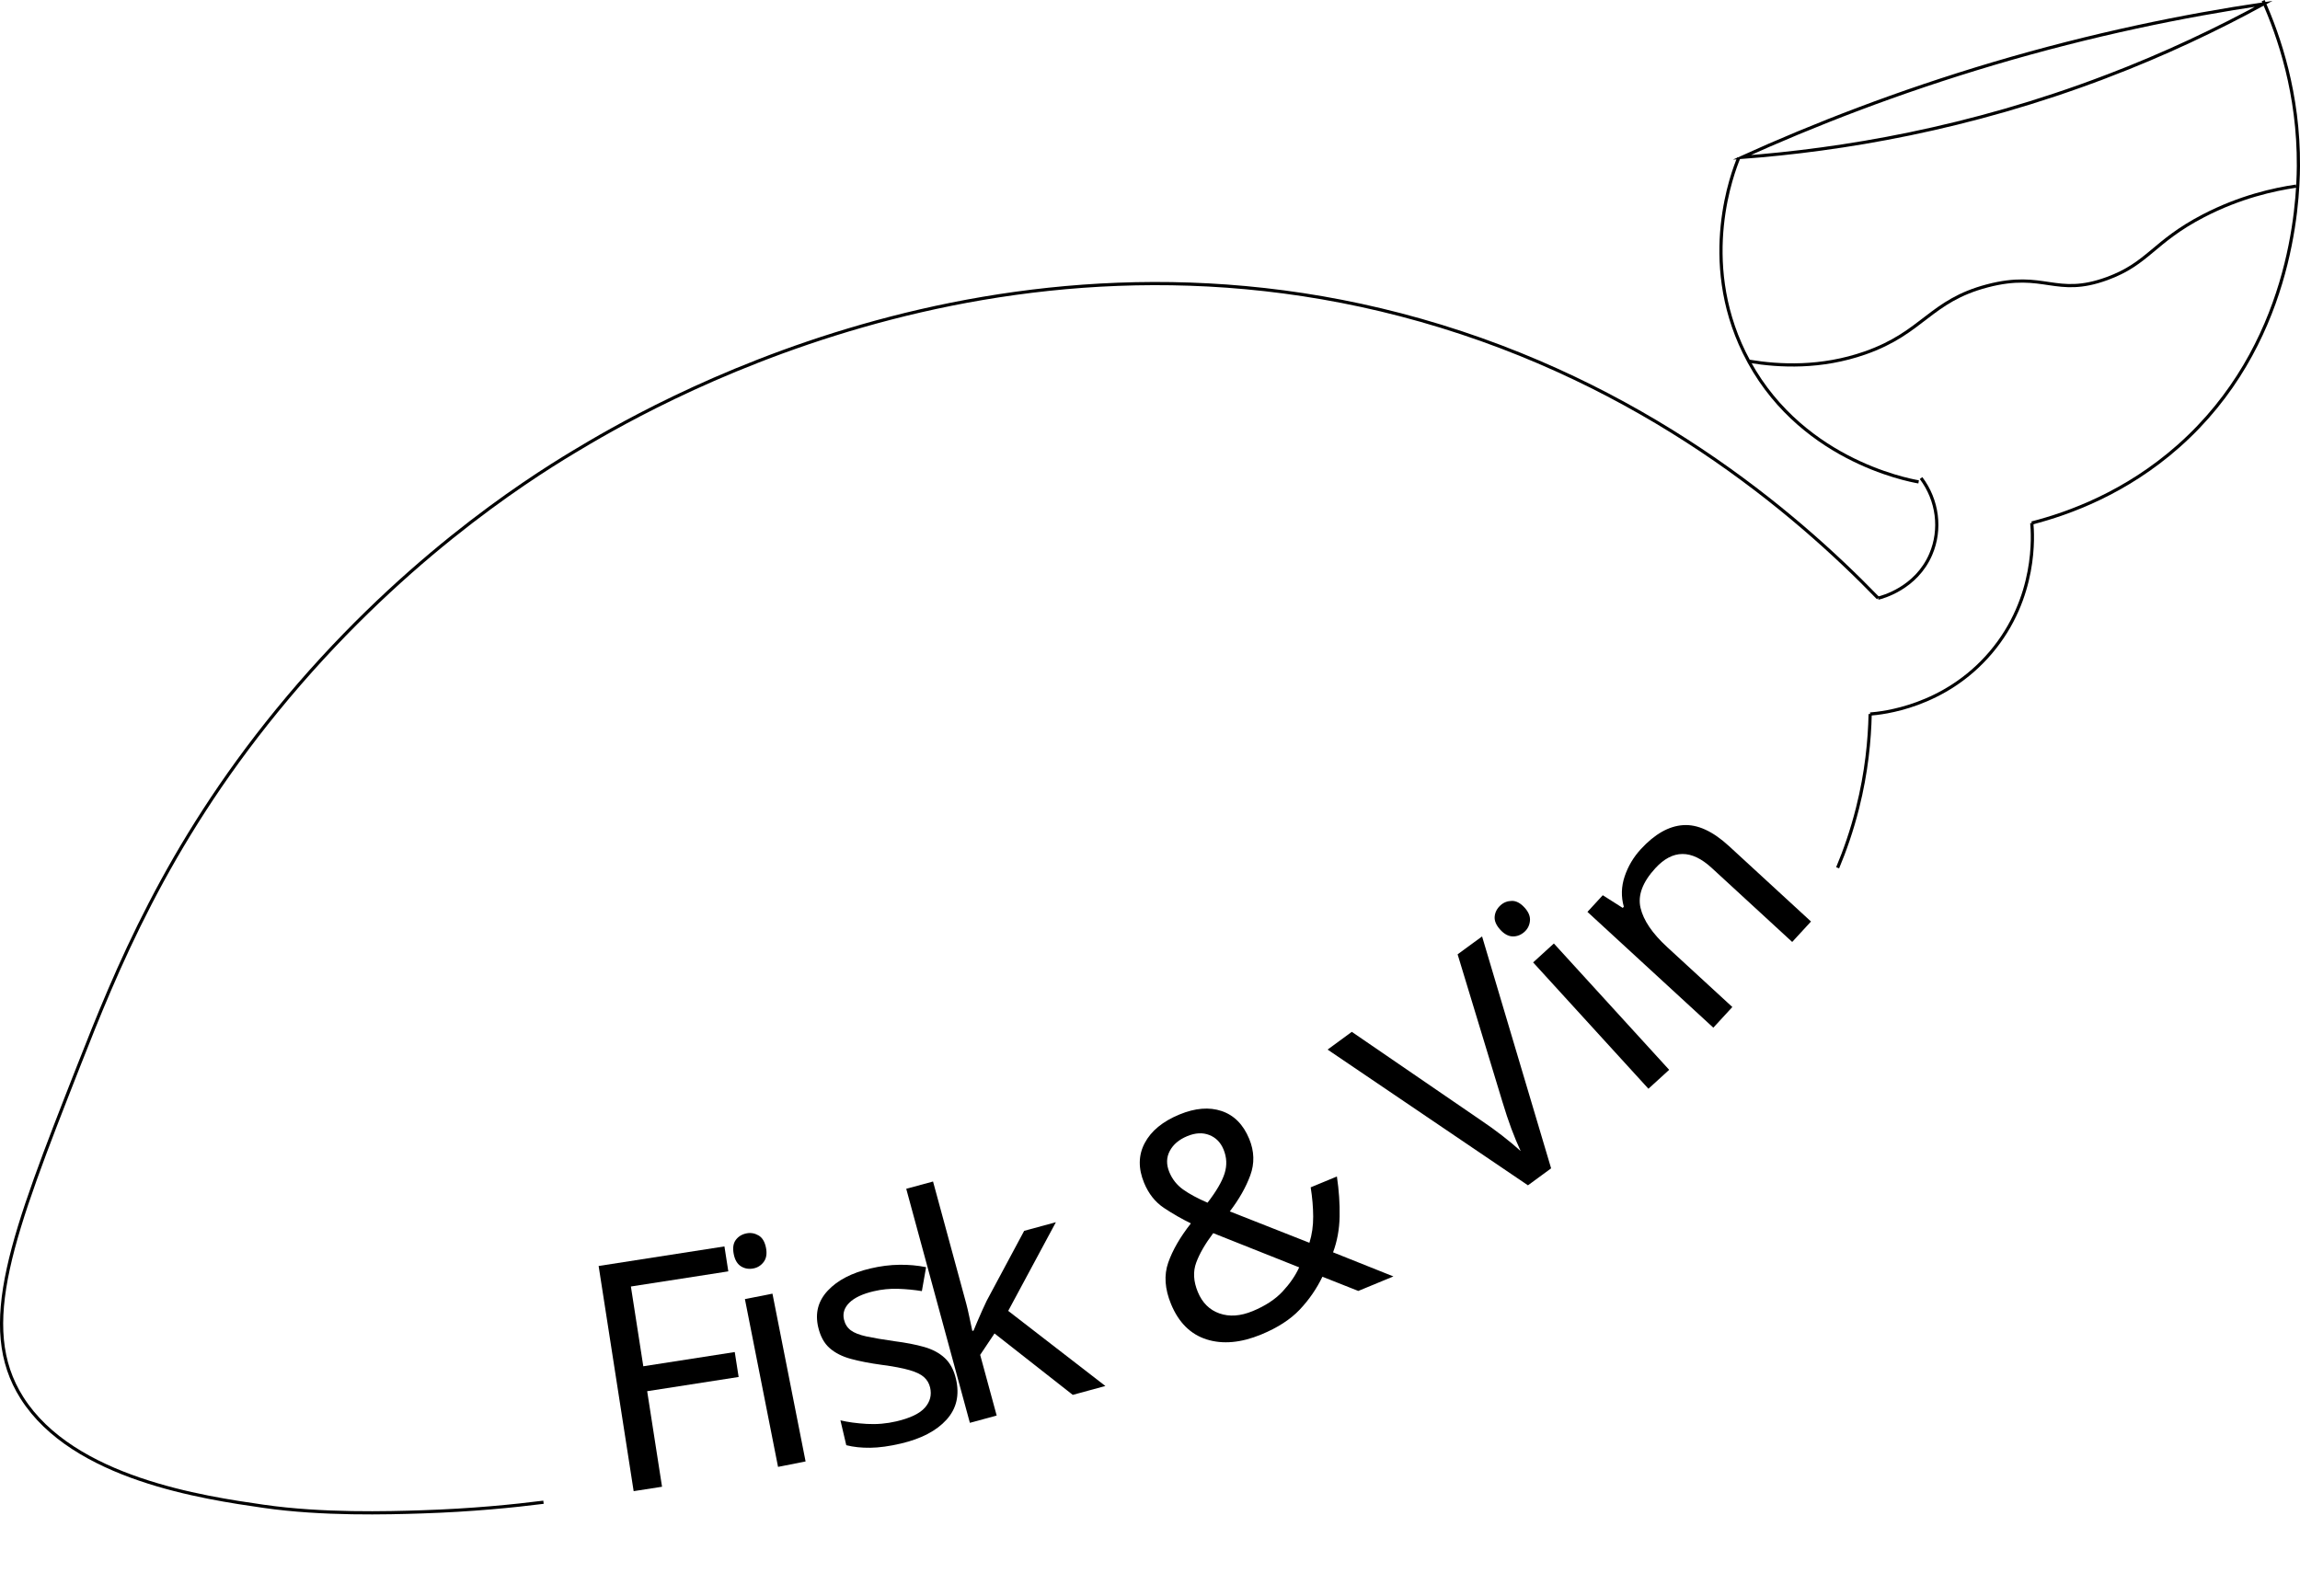
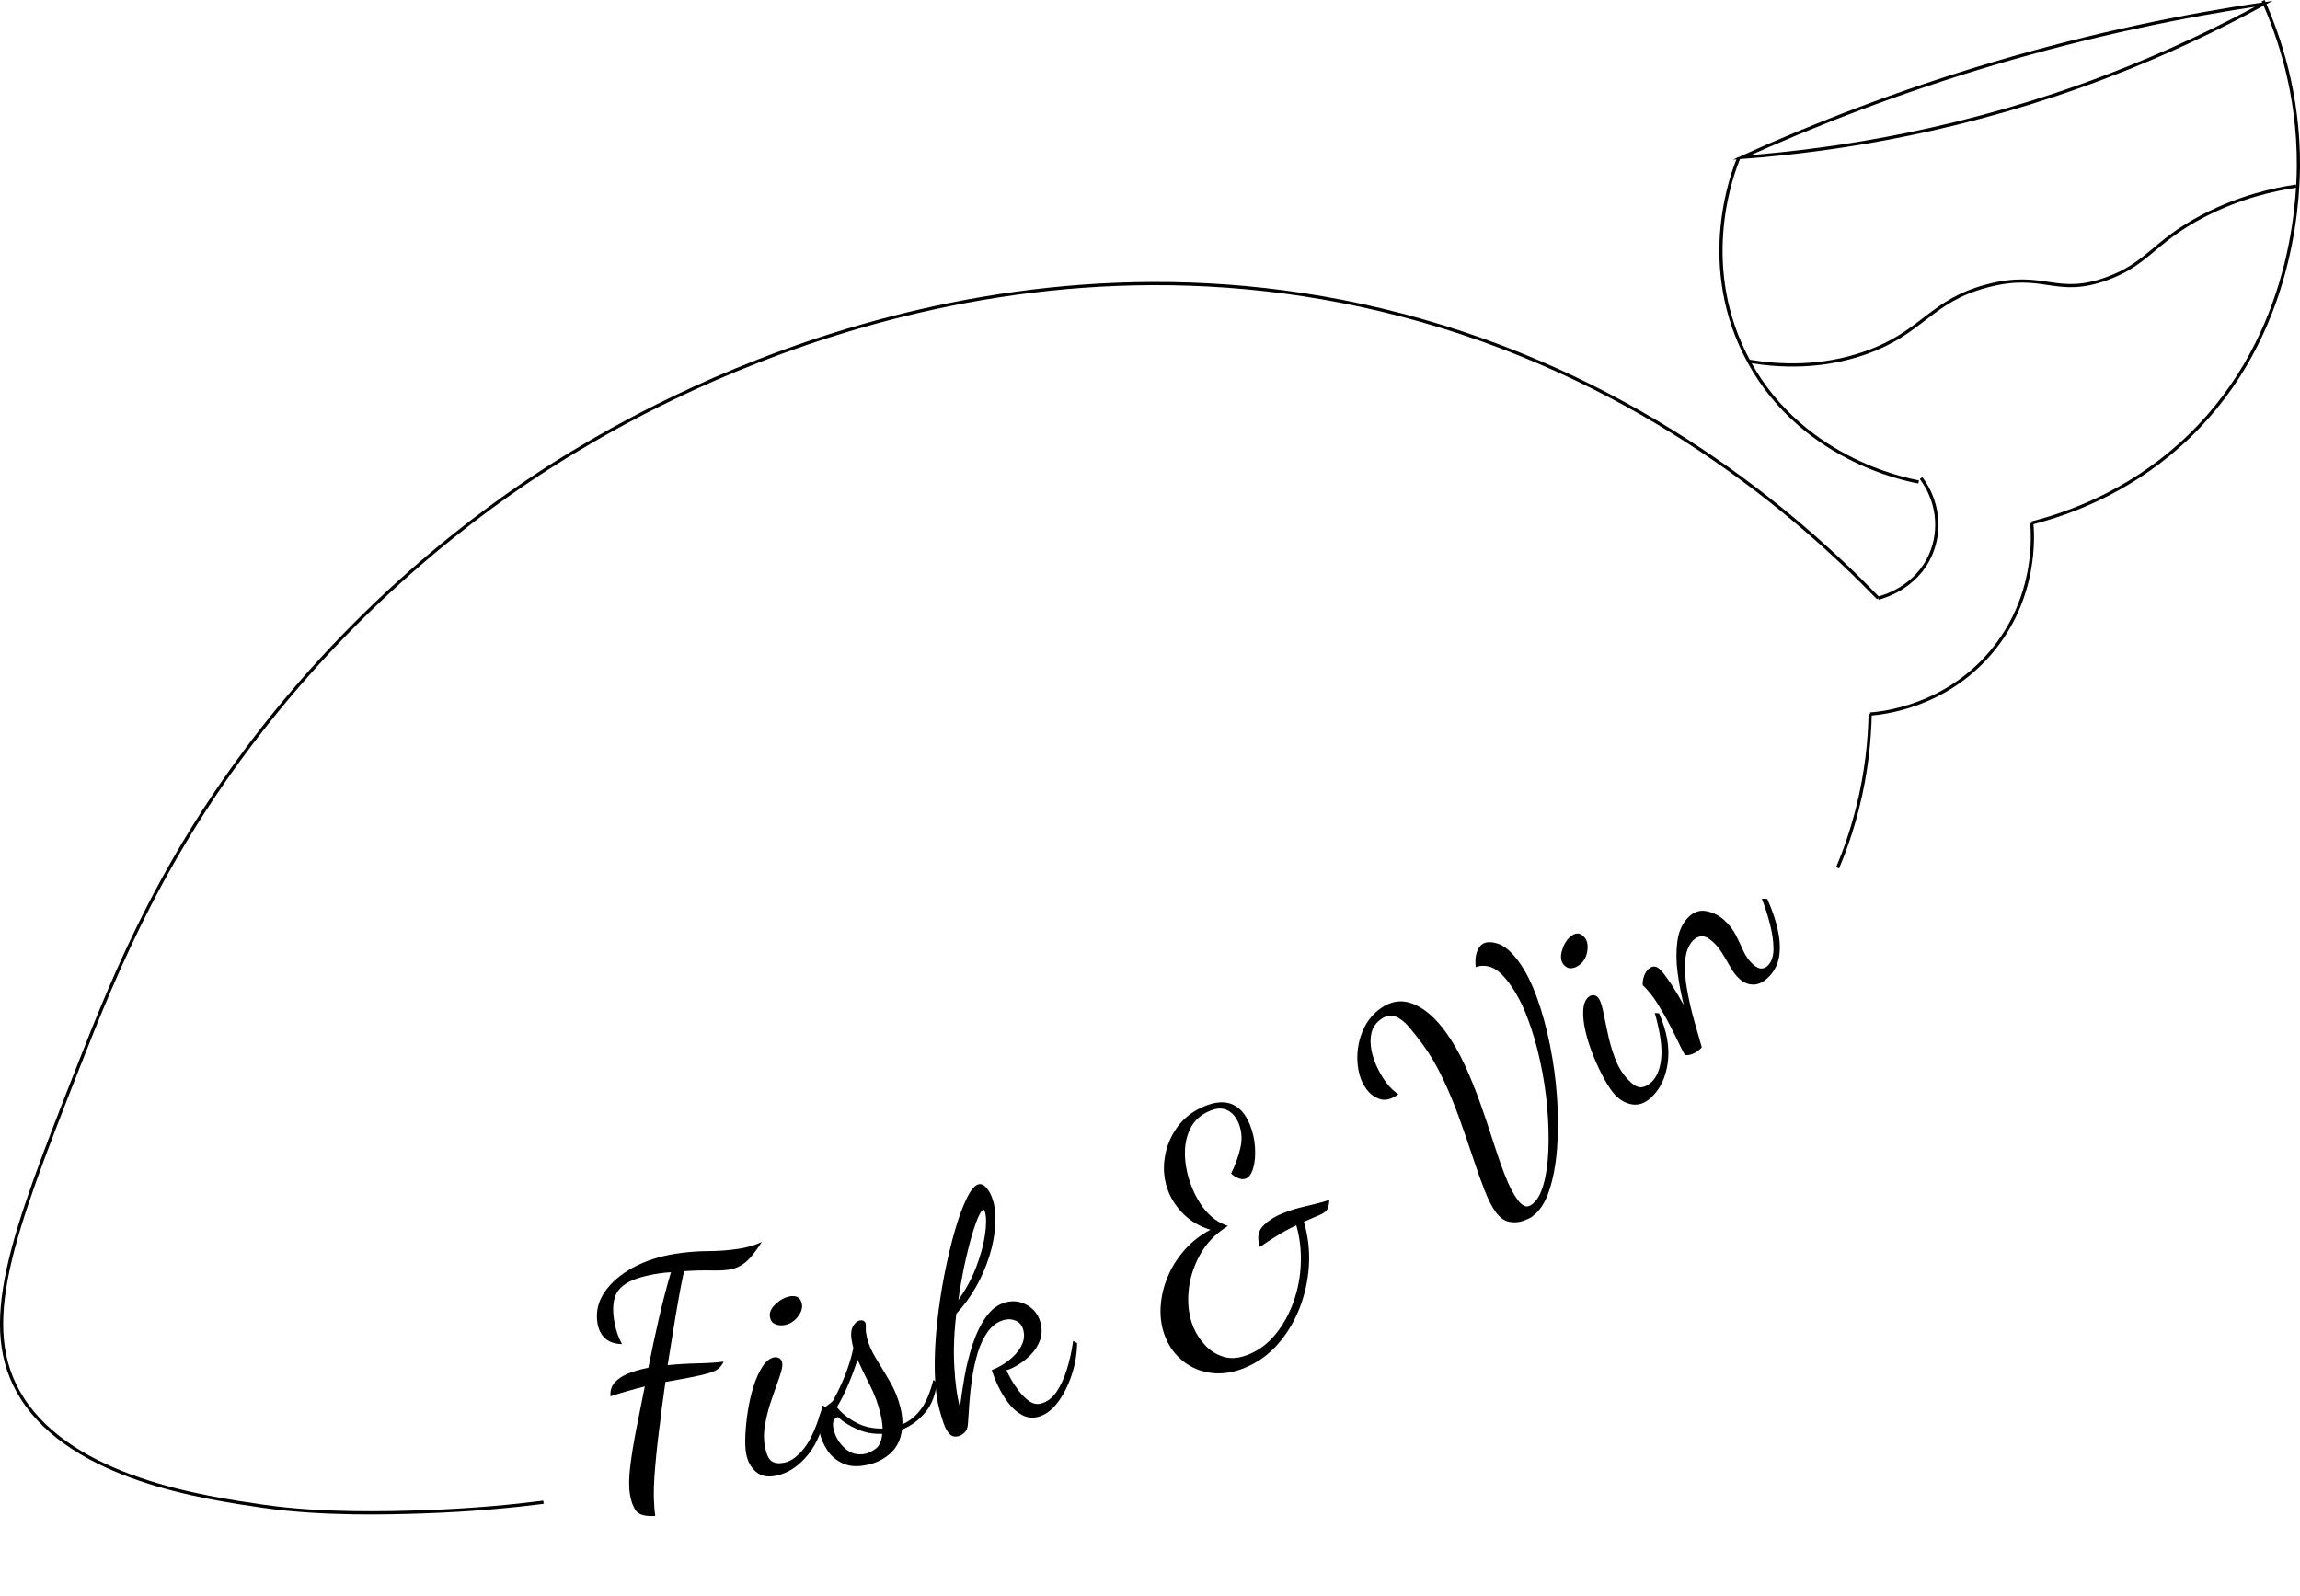
<svg xmlns="http://www.w3.org/2000/svg" id="Layer_2" width="720.64" height="499.89" viewBox="0 0 720.64 499.89">
  <defs>
-     <style>.cls-1{font-family:DancingScript-Regular, 'Dancing Script';font-size:100px;font-variation-settings:'wght' 400;}.cls-2{fill:none;stroke:#000;stroke-miterlimit:10;}</style>
+     <style>.cls-1{fill:none;stroke:#000;stroke-miterlimit:10;}</style>
  </defs>
-   <path class="cls-2" d="M585.96,223.75c3.6-.28,23.26-2.13,37.81-19.3,14.59-17.21,13.16-36.98,12.83-40.56" />
-   <path class="cls-2" d="M588.45,187.44c1.19-.28,11.91-3.05,16.5-13.74,3.36-7.82,2.18-16.95-3.04-23.89" />
-   <path class="cls-2" d="M575.77,271.93c2.25-5.36,4.45-11.62,6.24-18.71,2.83-11.22,3.78-21.31,3.95-29.47" />
-   <path class="cls-2" d="M170.29,470.74c-9.14,1.16-22.3,2.51-38.21,3.02-10.55,.34-31.02,.92-49.45-1.74-18.76-2.71-59.66-8.62-75.74-33.97-14.25-22.47-3.09-50.91,17.73-103.97,11.74-29.91,27.34-68.73,62.16-111.39,37.63-46.1,77.26-71.65,93.14-81.18,20.47-12.28,131.71-79.02,265.25-41.15,69.55,19.73,116.89,59.81,143.28,87.07" />
-   <path class="cls-2" d="M659.97,23.96c-43.28,16.51-82.98,23.01-114.23,25.35,22.51-10.19,48.89-20.49,78.89-29.39,31-9.19,59.6-15.01,84.67-18.73-14.45,7.9-30.9,15.74-49.34,22.78Z" />
-   <path class="cls-2" d="M709.1,.2c4.95,11.1,11.19,29.18,11.04,51.84-.08,12.21-2.22,56.45-37.55,87.74-16.54,14.65-34.28,21.09-45.99,24.11" />
-   <path class="cls-2" d="M544.77,49.51c-1.76,4.29-12.53,31.8,1.74,60.98,16.29,33.31,51.09,39.9,54.64,40.51" />
-   <path class="cls-2" d="M548.11,113.21c9.44,1.56,22.47,2.22,36.25-2.61,18.27-6.4,20.32-16.31,38.34-21.03,17.88-4.69,21.36,3.62,37.47-2.27,12.98-4.74,14.5-11.52,30.23-19.68,11.46-5.95,22.06-8.27,29.04-9.3" />
-   <text class="cls-1" transform="translate(188.95 468.76) rotate(-8.84)">
-     <tspan x="0" y="0">F</tspan>
-   </text>
-   <text class="cls-1" transform="translate(235.44 461.31) rotate(-11.17)">
-     <tspan x="0" y="0">i</tspan>
-   </text>
-   <text class="cls-1" transform="translate(260.64 456.4) rotate(-13.21)">
-     <tspan x="0" y="0">s</tspan>
-   </text>
-   <text class="cls-1" transform="translate(295.68 448.09) rotate(-15.21)">
-     <tspan x="0" y="0">k</tspan>
-   </text>
-   <text class="cls-1" transform="translate(340.19 435.97) rotate(-17.27)">
-     <tspan x="0" y="0"> </tspan>
-   </text>
-   <text class="cls-1" transform="translate(369.12 427.86) rotate(-22.45)">
-     <tspan x="0" y="0">&amp;</tspan>
-   </text>
-   <text class="cls-1" transform="translate(430.31 401.18) rotate(-29.25)">
-     <tspan x="0" y="0"> </tspan>
-   </text>
-   <text class="cls-1" transform="translate(458.17 386.5) rotate(-36.23)">
-     <tspan x="0" y="0">V</tspan>
-   </text>
-   <text class="cls-1" transform="translate(510.21 346.9) rotate(-42.38)">
-     <tspan x="0" y="0">i</tspan>
-   </text>
-   <text class="cls-1" transform="translate(531.07 328.29) rotate(-47.39)">
-     <tspan x="0" y="0">n</tspan>
-   </text>
+   <path class="cls-1" d="M585.96,223.75c3.6-.28,23.26-2.13,37.81-19.3,14.59-17.21,13.16-36.98,12.83-40.56" />
+   <path class="cls-1" d="M588.45,187.44c1.19-.28,11.91-3.05,16.5-13.74,3.36-7.82,2.18-16.95-3.04-23.89" />
+   <path class="cls-1" d="M575.77,271.93c2.25-5.36,4.45-11.62,6.24-18.71,2.83-11.22,3.78-21.31,3.95-29.47" />
+   <path class="cls-1" d="M170.29,470.74c-9.14,1.16-22.3,2.51-38.21,3.02-10.55,.34-31.02,.92-49.45-1.74-18.76-2.71-59.66-8.62-75.74-33.97-14.25-22.47-3.09-50.91,17.73-103.97,11.74-29.91,27.34-68.73,62.16-111.39,37.63-46.1,77.26-71.65,93.14-81.18,20.47-12.28,131.71-79.02,265.25-41.15,69.55,19.73,116.89,59.81,143.28,87.07" />
+   <path class="cls-1" d="M659.97,23.96c-43.28,16.51-82.98,23.01-114.23,25.35,22.51-10.19,48.89-20.49,78.89-29.39,31-9.19,59.6-15.01,84.67-18.73-14.45,7.9-30.9,15.74-49.34,22.78Z" />
+   <path class="cls-1" d="M709.1,.2c4.95,11.1,11.19,29.18,11.04,51.84-.08,12.21-2.22,56.45-37.55,87.74-16.54,14.65-34.28,21.09-45.99,24.11" />
+   <path class="cls-1" d="M544.77,49.51c-1.76,4.29-12.53,31.8,1.74,60.98,16.29,33.31,51.09,39.9,54.64,40.51" />
+   <path class="cls-1" d="M548.11,113.21c9.44,1.56,22.47,2.22,36.25-2.61,18.27-6.4,20.32-16.31,38.34-21.03,17.88-4.69,21.36,3.62,37.47-2.27,12.98-4.74,14.5-11.52,30.23-19.68,11.46-5.95,22.06-8.27,29.04-9.3" />
+   <g>
+     <path d="M205.31,475.02c-3.07,.21-5.08-.32-6.02-1.59-.94-1.27-1.58-2.99-1.92-5.17-.37-2.37-.33-5.36,.12-8.97,.45-3.61,1.1-7.58,1.95-11.89,.85-4.32,1.71-8.63,2.59-12.95-.78,.19-1.61,.4-2.48,.64s-1.96,.54-3.25,.91c-1.29,.37-2.97,.88-5.02,1.54-.14-1.73,.3-3.17,1.3-4.3,1-1.13,2.42-2.08,4.26-2.84,1.84-.76,3.94-1.35,6.3-1.79,1.06-5.36,2.18-10.61,3.37-15.75,1.19-5.14,2.43-9.87,3.71-14.19-.67,.04-1.32,.09-1.95,.15-.63,.06-1.28,.15-1.93,.25-4.22,.66-7.41,1.59-9.58,2.8-2.17,1.22-3.55,2.78-4.13,4.69-.58,1.91-.66,4.25-.23,7.02,.23,1.45,.53,2.77,.92,3.96,.39,1.19,.91,2.41,1.58,3.65-2.3-.05-4.08-.66-5.35-1.85-1.26-1.19-2.05-2.8-2.37-4.84-.53-3.42,.22-6.63,2.25-9.61,2.03-2.98,4.99-5.53,8.88-7.66,3.89-2.12,8.33-3.57,13.34-4.35,3.49-.54,6.91-.82,10.24-.83,3.34-.01,6.55-.26,9.65-.74,1.38-.22,2.64-.49,3.77-.84,1.13-.34,2.26-.77,3.39-1.29-2.01,3.15-3.76,5.31-5.27,6.49-1.5,1.18-3.11,1.9-4.82,2.17-1.52,.24-3.51,.33-5.98,.27-2.47-.05-5.24,.02-8.31,.23-.52,2.31-1.07,5.07-1.64,8.3-.58,3.23-1.16,6.66-1.74,10.29-.58,3.63-1.17,7.25-1.75,10.85,3.32-.32,6.48-.5,9.48-.56,2.99-.06,5.68-.24,8.06-.54-.41,.87-.92,1.58-1.54,2.11-.62,.54-1.55,1-2.77,1.39-1.22,.39-2.93,.81-5.12,1.25-2.19,.44-5.13,.98-8.81,1.62-.18,1.44-.42,3.17-.71,5.17-.3,2-.54,3.9-.74,5.68-.2,1.79-.36,3.09-.5,3.92-.66,5.3-1.16,10.23-1.49,14.81-.34,4.57-.25,8.71,.26,12.41Z" />
+     <path d="M243.01,462.46c-2.55,.5-4.61,.08-6.17-1.28s-2.56-3.18-3.02-5.47c-.3-1.5-.39-3.46-.29-5.86,.1-2.4,.36-4.95,.78-7.65,.42-2.7,1.01-5.28,1.78-7.74,.77-2.46,1.71-4.53,2.8-6.21,1.1-1.68,2.3-2.65,3.61-2.9,.59-.12,1.13-.04,1.63,.24,.5,.28,.82,.77,.96,1.49,.16,.78-.1,2.16-.76,4.12-.67,1.97-1.46,4.23-2.38,6.79-.92,2.56-1.64,5.2-2.16,7.92-.52,2.72-.55,5.22-.1,7.51,.46,2.36,1.17,3.85,2.11,4.48,.94,.63,2.23,.78,3.86,.46,2.22-.44,4.38-2.02,6.45-4.74,2.08-2.72,3.98-7.14,5.69-13.25l1.08,.81c-.79,6-2.67,10.86-5.63,14.57-2.97,3.71-6.39,5.95-10.24,6.71Zm2.9-47.26c-1.05,.21-2.03,.13-2.95-.23-.92-.36-1.49-1.1-1.71-2.21-.27-1.37,.29-2.72,1.7-4.06,1.4-1.33,2.89-2.15,4.46-2.46,.98-.19,1.81-.12,2.49,.22,.68,.34,1.13,1.07,1.35,2.18,.25,1.24-.19,2.57-1.3,3.98-1.11,1.41-2.46,2.27-4.03,2.58Z" />
+     <path d="M272.02,458.96c-3.05,.72-5.62,.62-7.72-.29-2.1-.91-3.75-2.25-4.95-4.02-1.2-1.77-2.03-3.63-2.49-5.58-.46-1.95-.55-3.5-.27-4.66,.28-1.16,.73-2.09,1.35-2.78,.62-.69,1.25-1.25,1.87-1.67,.62-.42,1.03-.79,1.23-1.11,1.44-2.6,2.7-5.26,3.78-7.97,1.07-2.72,1.92-5.52,2.55-8.4l-.27-1.17c-.56-2.4-.56-4.2,.02-5.4,.58-1.2,1.32-1.9,2.23-2.11,.52-.12,.94-.08,1.26,.12,.32,.2,.52,.46,.6,.78,.08,.33,.1,.87,.07,1.63-.03,.76,.09,1.69,.35,2.79,.5,2.14,1.47,4.36,2.9,6.66,1.43,2.3,2.89,4.73,4.38,7.29,1.49,2.56,2.59,5.33,3.29,8.32,.2,.84,.34,1.68,.44,2.52,.09,.83,.13,1.63,.1,2.39,2.18-.92,4.08-2.45,5.71-4.57,1.62-2.13,2.95-5.23,3.98-9.31l1.1,.77c-.4,3.86-1.61,7-3.64,9.43-2.03,2.43-4.46,4.21-7.27,5.35-.38,3.04-1.54,5.46-3.48,7.29-1.93,1.82-4.3,3.06-7.09,3.72Zm-.61-3.45c.78-.18,1.76-.69,2.93-1.51,1.17-.83,1.87-2.39,2.08-4.7-2.85,.12-5.52-.38-8.01-1.51-2.49-1.13-4.45-2.38-5.87-3.76-1.41,.4-1.86,1.71-1.34,3.91,.55,2.34,1.75,4.33,3.61,5.98,1.86,1.65,4.05,2.18,6.59,1.59Zm5.13-7.88c-.02-.68-.08-1.38-.19-2.11-.1-.73-.27-1.58-.5-2.55-.72-3.05-1.8-6-3.26-8.84-1.46-2.84-2.75-5.53-3.9-8.07-.92,2.82-1.94,5.54-3.06,8.17-1.13,2.63-2.27,4.86-3.41,6.71,1.46,1.85,3.43,3.44,5.9,4.78,2.47,1.34,5.28,1.98,8.41,1.93Z" />
+     <path d="M325.34,443.96c-1.8,.49-3.51,.3-5.13-.57-1.62-.87-3.05-2.14-4.3-3.8-1.25-1.66-2.32-3.43-3.2-5.3-.89-1.87-1.53-3.54-1.94-5.02,.71-.19,1.69-.65,2.94-1.37,1.25-.72,2.49-1.64,3.7-2.77,1.21-1.12,2.16-2.42,2.83-3.88,.67-1.46,.79-3,.35-4.6-.37-1.35-1.14-2.28-2.31-2.79-1.17-.51-2.41-.59-3.69-.24-2,.54-3.67,1.74-5.03,3.6-1.36,1.86-2.43,4.08-3.21,6.67-.78,2.6-1.38,5.3-1.79,8.1-.41,2.81-.7,5.44-.86,7.9-.16,2.46-.3,4.5-.41,6.12-.07,1.26-.4,2.2-1,2.81-.59,.61-1.28,1.02-2.05,1.23-1.09,.3-2,.06-2.73-.71-.73-.77-1.33-1.83-1.8-3.19-.47-1.36-.91-2.77-1.31-4.25-.91-3.34-1.41-7.35-1.51-12.02-.1-4.67,.13-9.62,.68-14.85,.55-5.23,1.31-10.36,2.29-15.39,.98-5.03,2.07-9.65,3.28-13.85,1.21-4.2,2.45-7.61,3.74-10.24,1.29-2.63,2.51-4.1,3.67-4.42,.9-.25,1.79,.17,2.67,1.24,.88,1.08,1.55,2.48,2.03,4.22,.59,2.19,.78,4.78,.56,7.78-.22,3-.84,6.12-1.86,9.37-1.02,3.25-2.4,6.42-4.15,9.52-1.75,3.1-3.8,5.9-6.16,8.41-.71,5.79-.92,11.29-.64,16.5,.28,5.21,.87,9.49,1.78,12.83,.33-2.85,.8-6.02,1.41-9.5,.61-3.48,1.46-6.89,2.56-10.23,1.1-3.34,2.49-6.2,4.19-8.6,1.7-2.39,3.74-3.92,6.12-4.56,2.38-.65,4.63-.36,6.76,.86,2.13,1.22,3.51,3.02,4.16,5.4,.56,2.06,.5,3.96-.16,5.69-.67,1.74-1.64,3.25-2.92,4.52-1.28,1.28-2.61,2.33-4.01,3.16-1.4,.83-2.58,1.38-3.54,1.64,.2,.5,.65,1.38,1.34,2.64,.69,1.26,1.54,2.55,2.55,3.87,1.01,1.31,2.11,2.38,3.3,3.2,1.19,.82,2.43,1.05,3.71,.7,1.87-.51,3.44-1.7,4.73-3.57,1.29-1.87,2.37-4.18,3.24-6.94,.87-2.76,1.55-5.79,2.03-9.1l1.23,.7c-.04,3.4-.62,6.75-1.72,10.05-1.11,3.31-2.56,6.15-4.36,8.54-1.8,2.39-3.83,3.89-6.08,4.5Zm-25.08-36.6c2.31-3.18,4.17-6.59,5.56-10.22,1.4-3.63,2.33-7,2.79-10.14,.46-3.13,.47-5.5,.04-7.11-.09-.32-.17-.54-.23-.66-.07-.12-.17-.16-.29-.13-.64,.17-1.45,1.6-2.41,4.28-.96,2.68-1.94,6.14-2.93,10.38-.99,4.24-1.83,8.77-2.52,13.59Z" />
+     <path d="M390.19,428.57c-3.7,1.53-7.22,2.08-10.57,1.66-3.35-.42-6.27-1.61-8.78-3.57-2.5-1.96-4.38-4.45-5.63-7.47-1.17-2.83-1.7-5.86-1.59-9.08,.11-3.22,.8-6.41,2.06-9.56,1.26-3.15,3.04-6.05,5.33-8.7,2.3-2.64,5.05-4.81,8.25-6.49-3.22-.98-5.93-2.53-8.14-4.64-2.21-2.12-3.85-4.47-4.92-7.06-1.35-3.27-1.8-6.71-1.34-10.32,.46-3.61,1.74-6.92,3.85-9.92,2.11-3,5.02-5.27,8.72-6.79,3.33-1.38,6.18-1.58,8.56-.62,2.38,.96,4.24,3.05,5.56,6.25,.94,2.28,1.5,4.67,1.66,7.16,.17,2.49,0,4.66-.51,6.49-.51,1.83-1.28,2.97-2.33,3.4-.68,.28-1.45,.26-2.3-.08-.86-.33-1.64-.82-2.34-1.47,1.37-2.8,2.35-5.53,2.94-8.2,.59-2.66,.4-5.2-.6-7.6-.79-1.91-1.94-3.26-3.45-4.04-1.51-.78-3.35-.73-5.5,.16-2.9,1.2-4.97,3.08-6.21,5.65-1.25,2.57-1.79,5.5-1.62,8.78,.17,3.28,.94,6.59,2.31,9.92,.61,1.48,1.4,2.99,2.36,4.54,.96,1.55,2.16,2.97,3.6,4.25,1.43,1.28,3.15,2.27,5.17,2.95-3.85,2.38-6.79,5.44-8.82,9.16-2.03,3.72-3.21,7.6-3.53,11.63-.32,4.03,.2,7.67,1.54,10.94,.84,2.03,2.07,3.92,3.7,5.67,1.62,1.75,3.58,2.96,5.88,3.63,2.3,.67,4.89,.41,7.79-.79,3.27-1.35,6.08-3.48,8.44-6.41,2.36-2.92,4.22-6.29,5.57-10.09,1.35-3.8,2.11-7.78,2.27-11.92,.16-4.14-.3-8.15-1.4-12.03-1.27,.6-2.42,1.18-3.44,1.75-1.03,.57-2.14,1.23-3.35,1.98-1.21,.75-2.73,1.76-4.59,3.03-.95-2.64-.67-4.77,.82-6.4,1.49-1.62,3.53-2.97,6.12-4.04,1.85-.76,3.66-1.37,5.42-1.81s3.45-.85,5.06-1.23c1.61-.38,3.05-.79,4.3-1.24-.09,1.7-.41,2.82-.94,3.36-.53,.54-1.11,.94-1.72,1.2-1.05,.43-2.01,.85-2.89,1.25-.88,.4-1.69,.75-2.43,1.06,1.33,4.43,1.85,8.97,1.58,13.63-.28,4.66-1.25,9.12-2.91,13.38-1.67,4.26-3.93,8.03-6.8,11.3-2.87,3.28-6.27,5.73-10.21,7.36Z" />
+     <path d="M480.25,381.11c-.75,.55-1.81,1.06-3.17,1.51-1.36,.46-2.79,.54-4.29,.23-1.51-.3-2.91-1.34-4.21-3.12-1.14-1.56-2.3-3.85-3.48-6.87-1.18-3.02-2.41-6.48-3.69-10.37-1.29-3.89-2.69-7.95-4.21-12.17-1.52-4.22-3.22-8.32-5.11-12.31-1.89-3.99-4.02-7.6-6.38-10.82-1.46-1.99-2.88-3.79-4.28-5.42-1.39-1.62-2.81-2.71-4.25-3.27-1.44-.55-2.97-.24-4.58,.94-1.51,1.1-2.46,2.48-2.86,4.14-.4,1.66-.42,3.43-.07,5.32,.35,1.89,.95,3.72,1.8,5.5,.85,1.78,1.76,3.34,2.75,4.68,.63,.86,1.28,1.61,1.94,2.23,.67,.63,1.32,1.16,1.97,1.59-2.1,1.54-4,2.04-5.71,1.52-1.71-.53-3.13-1.57-4.28-3.13-1.22-1.67-2.05-3.62-2.49-5.86-.44-2.24-.5-4.57-.17-7,.33-2.43,1.06-4.72,2.21-6.88,1.15-2.16,2.71-3.97,4.7-5.43,3.33-2.44,6.78-2.96,10.33-1.56,3.55,1.41,6.92,4.29,10.11,8.64,2.29,3.12,4.33,6.64,6.13,10.57,1.8,3.93,3.43,7.96,4.9,12.1,1.46,4.14,2.81,8.15,4.04,12.04,1.24,3.89,2.47,7.41,3.7,10.55,1.23,3.15,2.52,5.64,3.86,7.46,.67,.91,1.37,1.56,2.1,1.93,.73,.38,1.55,.23,2.46-.44,1.5-1.1,2.69-3.15,3.56-6.14,.87-2.99,1.39-6.59,1.56-10.81,.17-4.22,.05-8.73-.38-13.55-.42-4.81-1.16-9.62-2.21-14.43-1.05-4.81-2.36-9.32-3.96-13.53-1.59-4.21-3.47-7.79-5.64-10.74-1.97-2.69-3.82-4.37-5.55-5.04-1.73-.67-3.41-.7-5.03-.1-.19-1.84-.09-3.36,.31-4.57,.4-1.2,.95-2.06,1.65-2.57,1.13-.83,2.76-.91,4.9-.25,2.14,.66,4.33,2.53,6.58,5.59,2.17,2.96,4.08,6.72,5.73,11.29,1.66,4.57,3.03,9.58,4.12,15.02,1.09,5.44,1.83,10.96,2.21,16.55,.38,5.59,.37,10.88-.02,15.88-.39,5-1.21,9.35-2.45,13.07-1.24,3.72-2.96,6.39-5.17,8Z" />
+     <path d="M495.27,302.05c-.79,.72-1.67,1.16-2.65,1.33-.98,.17-1.84-.17-2.61-1-.94-1.03-1.16-2.48-.65-4.35,.51-1.86,1.36-3.34,2.54-4.41,.74-.67,1.49-1.04,2.24-1.1,.76-.06,1.52,.33,2.28,1.17,.86,.94,1.17,2.3,.95,4.08-.22,1.78-.93,3.21-2.11,4.29Zm22.01,41.92c-1.92,1.75-3.9,2.45-5.94,2.1-2.04-.35-3.84-1.39-5.42-3.11-1.03-1.13-2.12-2.75-3.28-4.86-1.15-2.11-2.25-4.42-3.29-6.95-1.04-2.52-1.87-5.04-2.48-7.55-.62-2.5-.89-4.76-.82-6.76,.07-2,.59-3.45,1.58-4.35,.44-.4,.95-.62,1.52-.64,.57-.02,1.1,.24,1.59,.78,.54,.59,1.03,1.9,1.48,3.93,.45,2.03,.94,4.37,1.48,7.04,.54,2.67,1.29,5.3,2.26,7.89,.97,2.59,2.24,4.75,3.81,6.47,1.62,1.77,2.99,2.69,4.12,2.74,1.13,.05,2.31-.48,3.54-1.61,1.67-1.53,2.7-3.99,3.06-7.4,.37-3.4-.3-8.17-2-14.28l1.34,.13c2.44,5.54,3.35,10.67,2.73,15.38-.62,4.71-2.38,8.4-5.28,11.05Z" />
+     <path d="M554.41,305.87c-1.58,1.72-3.21,2.6-4.88,2.65-1.67,.05-3.2-.56-4.57-1.83-1.03-.95-1.94-2.12-2.73-3.53-.79-1.41-1.63-2.83-2.51-4.28-.89-1.45-1.89-2.69-3.02-3.73-1.37-1.26-2.58-1.85-3.61-1.76-1.03,.09-1.93,.55-2.7,1.39-1.4,1.52-2.2,3.64-2.39,6.36-.19,2.72,0,5.71,.59,8.96,.58,3.26,1.32,6.47,2.21,9.64,.89,3.17,1.69,5.99,2.41,8.46-.72,.79-1.55,1.41-2.47,1.87-.92,.46-1.84,.64-2.74,.54-.24-.23-.77-1.18-1.57-2.87-.8-1.69-1.82-3.73-3.05-6.14-1.23-2.4-2.58-4.77-4.05-7.12-1.47-2.34-3.01-4.26-4.63-5.75-.07-.61,.01-1.39,.26-2.35,.24-.95,.68-1.77,1.31-2.46,1.22-1.32,2.47-1.4,3.74-.23,.79,.72,1.89,2.15,3.33,4.28,1.43,2.13,2.84,4.47,4.22,7.01-.79-3.18-1.43-6.5-1.9-9.97-.48-3.47-.52-6.75-.13-9.83,.39-3.08,1.44-5.56,3.16-7.42,1.76-1.91,3.72-2.67,5.88-2.26,2.16,.41,4.08,1.38,5.75,2.91,1.52,1.4,2.71,2.94,3.56,4.63,.85,1.69,1.64,3.34,2.37,4.96,.73,1.62,1.71,3,2.93,4.12,1.03,.95,1.95,1.41,2.75,1.37,.8-.03,1.49-.37,2.08-1.01,1.13-1.23,1.68-2.98,1.66-5.27-.02-2.29-.39-4.82-1.09-7.6-.71-2.78-1.56-5.44-2.56-8l1.7,.07c1.46,3.24,2.53,6.36,3.22,9.35,.69,2.99,.88,5.75,.56,8.26-.32,2.51-1.34,4.7-3.05,6.57Z" />
+   </g>
</svg>
